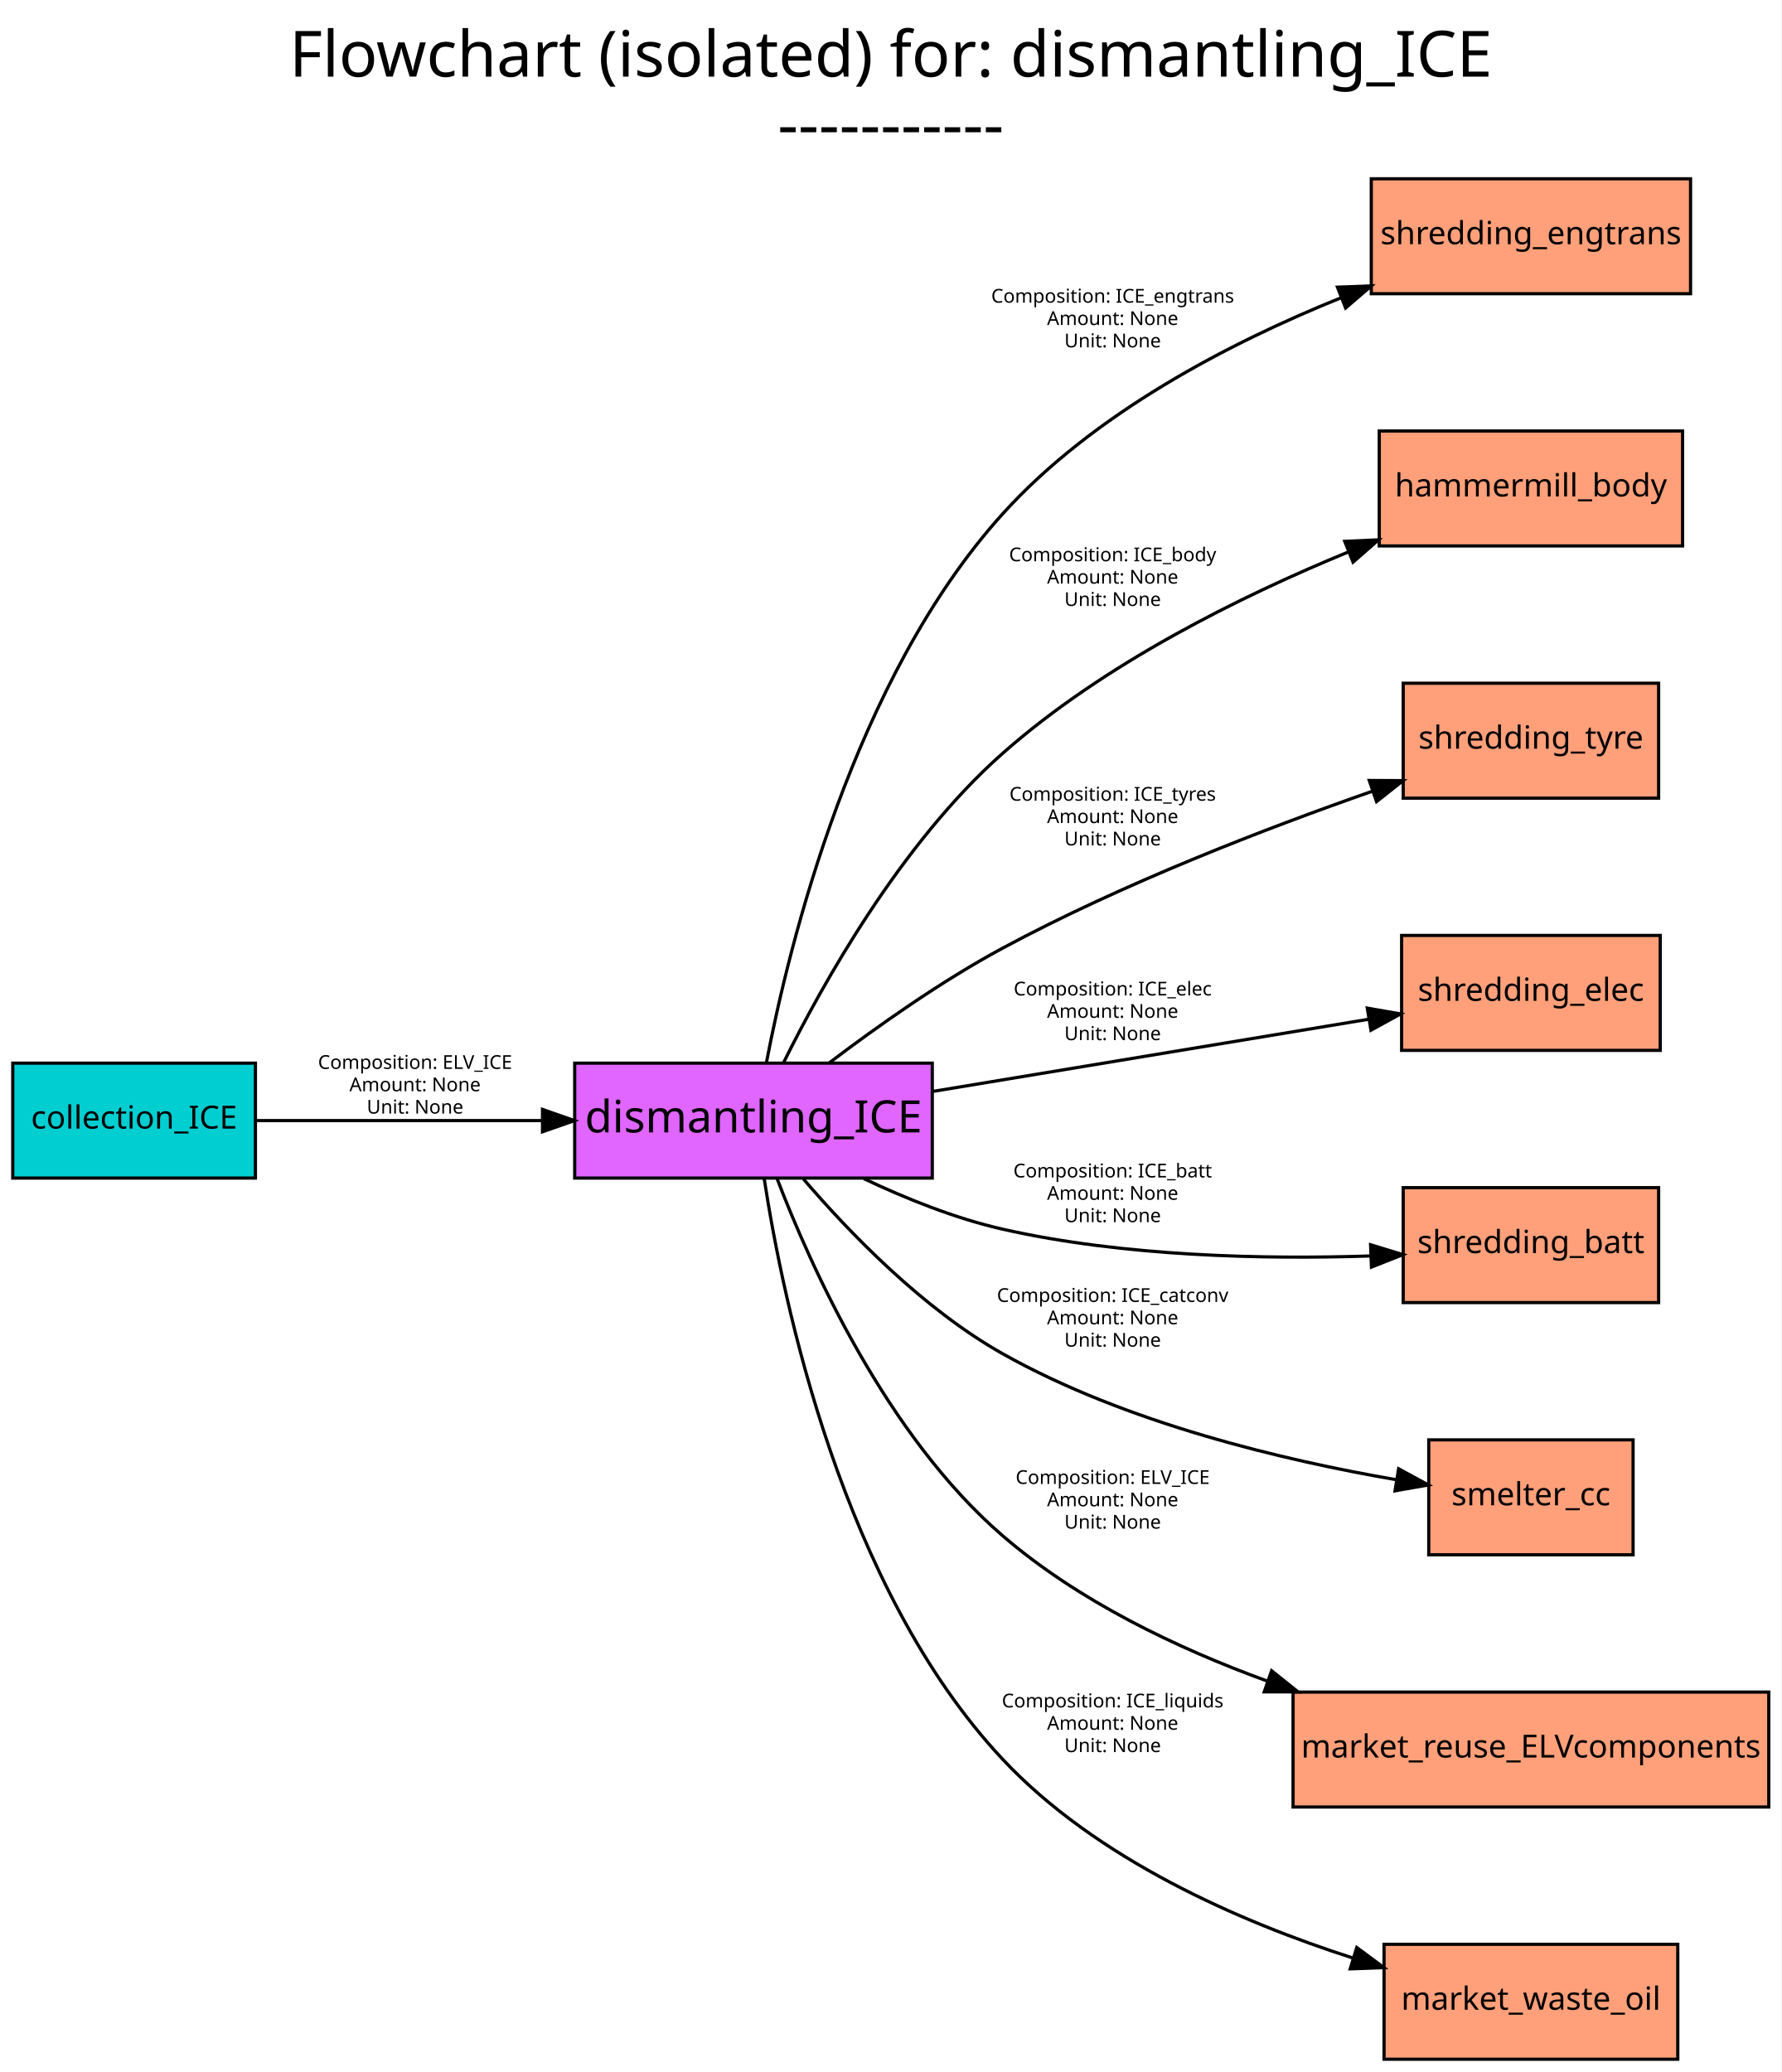
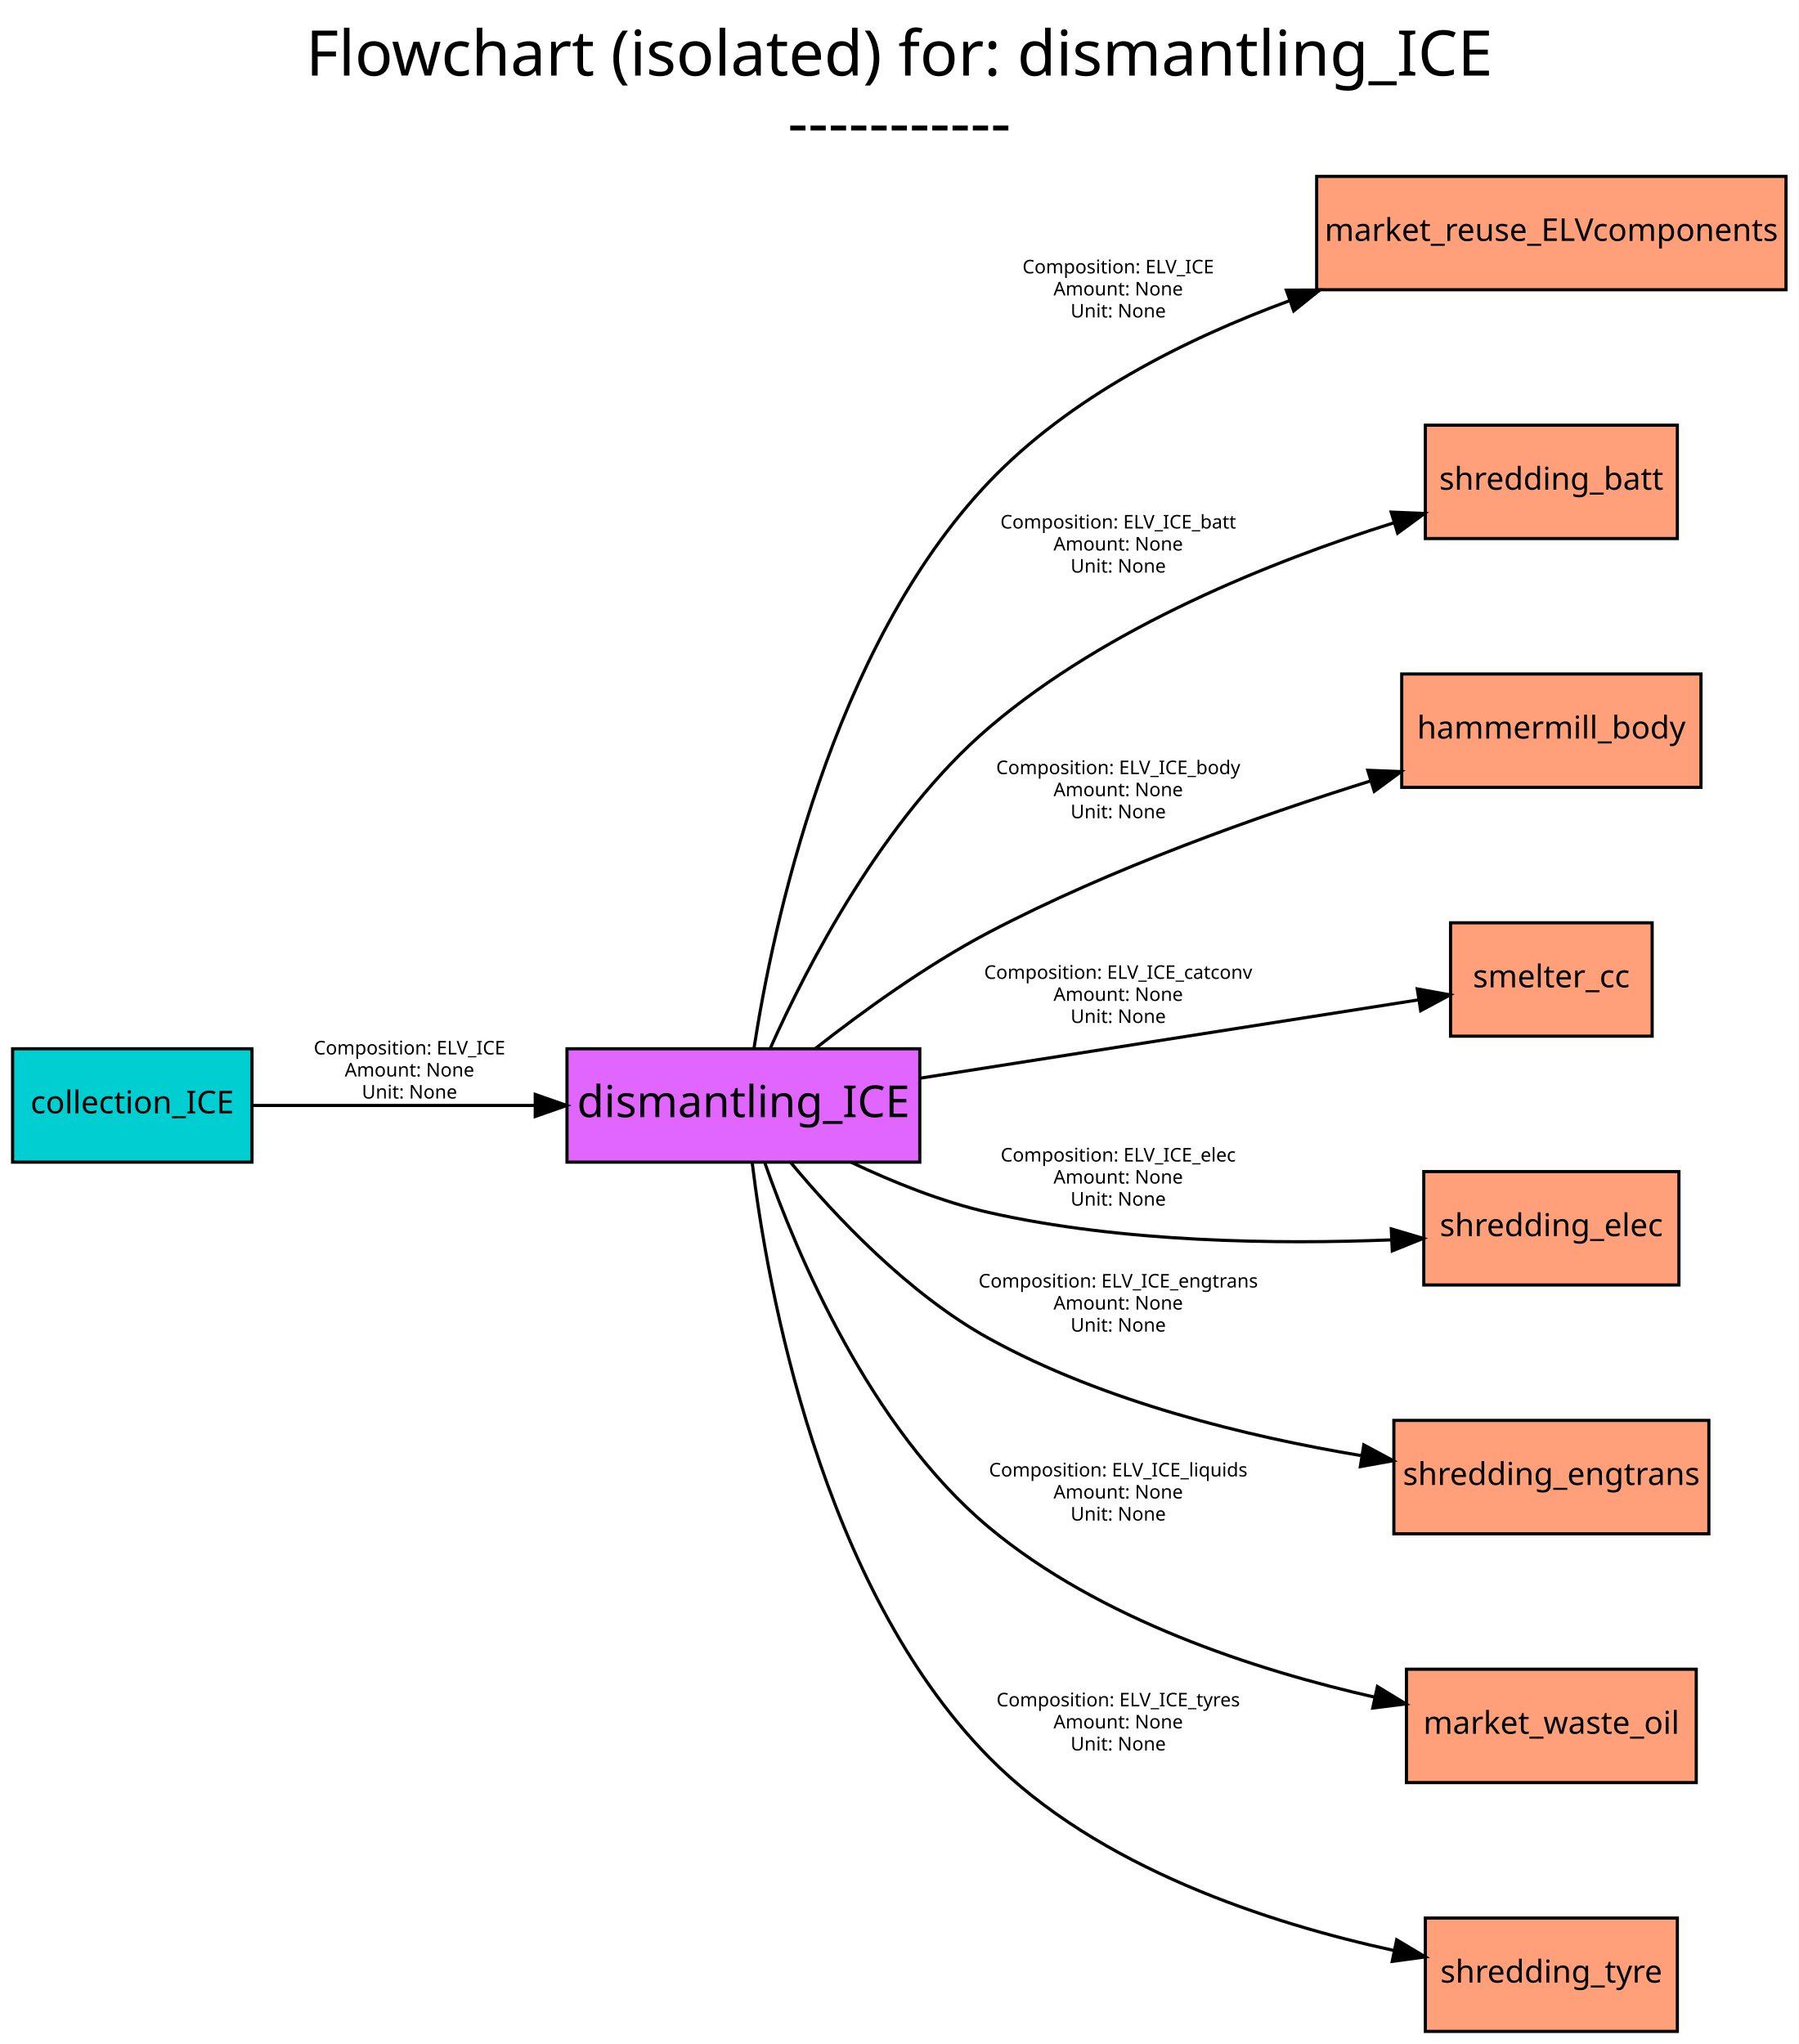
- <svg xmlns="http://www.w3.org/2000/svg" width="558pt" height="649pt" viewBox="0.00 0.00 558.00 649.00">
+ <svg xmlns="http://www.w3.org/2000/svg" width="571pt" height="649pt" viewBox="0.00 0.00 571.00 649.00">
  <g id="graph0" class="graph" transform="scale(1 1) rotate(0) translate(4 645)">
-     <polygon fill="white" stroke="transparent" points="-4,4 -4,-645 554,-645 554,4 -4,4" />
-     <text text-anchor="middle" x="275" y="-621" font-family="Cabin" font-size="20.00">Flowchart (isolated) for: dismantling_ICE</text>
-     <text text-anchor="middle" x="275" y="-599" font-family="Cabin" font-size="20.00">-----------</text>
+     <polygon fill="white" stroke="transparent" points="-4,4 -4,-645 567,-645 567,4 -4,4" />
+     <text text-anchor="middle" x="281.5" y="-621" font-family="Cabin" font-size="20.00">Flowchart (isolated) for: dismantling_ICE</text>
+     <text text-anchor="middle" x="281.5" y="-599" font-family="Cabin" font-size="20.00">-----------</text>
    <g id="node1" class="node">
      <polygon fill="#e066ff" stroke="black" points="288,-312 176,-312 176,-276 288,-276 288,-312" />
      <text text-anchor="middle" x="232" y="-290.3" font-family="Cabin" font-size="14.00">dismantling_ICE</text>
    </g>
    <g id="node3" class="node">
-       <polygon fill="#ffa07a" stroke="black" points="525.5,-589 425.5,-589 425.5,-553 525.5,-553 525.5,-589" />
-       <text text-anchor="middle" x="475.5" y="-568.5" font-family="Cabin" font-size="10.00">shredding_engtrans</text>
+       <polygon fill="#ffa07a" stroke="black" points="563,-589 414,-589 414,-553 563,-553 563,-589" />
+       <text text-anchor="middle" x="488.5" y="-568.5" font-family="Cabin" font-size="10.00">market_reuse_ELVcomponents</text>
    </g>
    <g id="edge2" class="edge">
-       <path fill="none" stroke="black" d="M236.05,-312.17C243.05,-348.79 263.36,-432.37 310,-484 338.51,-515.56 381.19,-537.66 415.93,-551.69" />
-       <polygon fill="black" stroke="black" points="414.91,-555.05 425.5,-555.44 417.46,-548.53 414.91,-555.05" />
-       <text text-anchor="middle" x="344.5" y="-550.2" font-family="Cabin" font-size="6.00">Composition: ICE_engtrans</text>
-       <text text-anchor="middle" x="344.5" y="-543.2" font-family="Cabin" font-size="6.00">Amount: None </text>
-       <text text-anchor="middle" x="344.5" y="-536.2" font-family="Cabin" font-size="6.00">Unit: None</text>
+       <path fill="none" stroke="black" d="M235.35,-312.03C241.2,-350.06 259.74,-439.27 310,-492 335.63,-518.89 372.06,-537.26 405.25,-549.47" />
+       <polygon fill="black" stroke="black" points="404.38,-552.87 414.97,-552.91 406.71,-546.28 404.38,-552.87" />
+       <text text-anchor="middle" x="351" y="-558.2" font-family="Cabin" font-size="6.00">Composition: ELV_ICE</text>
+       <text text-anchor="middle" x="351" y="-551.2" font-family="Cabin" font-size="6.00">Amount: None </text>
+       <text text-anchor="middle" x="351" y="-544.2" font-family="Cabin" font-size="6.00">Unit: None</text>
    </g>
    <g id="node4" class="node">
-       <polygon fill="#ffa07a" stroke="black" points="523,-510 428,-510 428,-474 523,-474 523,-510" />
-       <text text-anchor="middle" x="475.5" y="-489.5" font-family="Cabin" font-size="10.00">hammermill_body</text>
+       <polygon fill="#ffa07a" stroke="black" points="528.5,-510 448.5,-510 448.5,-474 528.5,-474 528.5,-510" />
+       <text text-anchor="middle" x="488.5" y="-489.5" font-family="Cabin" font-size="10.00">shredding_batt</text>
    </g>
    <g id="edge3" class="edge">
-       <path fill="none" stroke="black" d="M241.37,-312.05C253.53,-336.64 278.14,-380.83 310,-409 341.65,-436.99 384.43,-458.19 418.43,-472.16" />
-       <polygon fill="black" stroke="black" points="417.19,-475.43 427.77,-475.91 419.79,-468.93 417.19,-475.43" />
-       <text text-anchor="middle" x="344.5" y="-469.2" font-family="Cabin" font-size="6.00">Composition: ICE_body</text>
-       <text text-anchor="middle" x="344.5" y="-462.2" font-family="Cabin" font-size="6.00">Amount: None </text>
-       <text text-anchor="middle" x="344.5" y="-455.2" font-family="Cabin" font-size="6.00">Unit: None</text>
+       <path fill="none" stroke="black" d="M240.57,-312.23C252.09,-338.01 276.32,-385.21 310,-414 347.47,-446.02 400.14,-466.93 438.37,-478.96" />
+       <polygon fill="black" stroke="black" points="437.66,-482.4 448.25,-481.97 439.7,-475.71 437.66,-482.4" />
+       <text text-anchor="middle" x="351" y="-477.2" font-family="Cabin" font-size="6.00">Composition: ELV_ICE_batt</text>
+       <text text-anchor="middle" x="351" y="-470.2" font-family="Cabin" font-size="6.00">Amount: None </text>
+       <text text-anchor="middle" x="351" y="-463.2" font-family="Cabin" font-size="6.00">Unit: None</text>
    </g>
    <g id="node5" class="node">
-       <polygon fill="#ffa07a" stroke="black" points="515.5,-431 435.5,-431 435.5,-395 515.5,-395 515.5,-431" />
-       <text text-anchor="middle" x="475.5" y="-410.5" font-family="Cabin" font-size="10.00">shredding_tyre</text>
+       <polygon fill="#ffa07a" stroke="black" points="536,-431 441,-431 441,-395 536,-395 536,-431" />
+       <text text-anchor="middle" x="488.5" y="-410.5" font-family="Cabin" font-size="10.00">hammermill_body</text>
    </g>
    <g id="edge4" class="edge">
-       <path fill="none" stroke="black" d="M255.67,-312.04C270.54,-323.32 290.74,-337.63 310,-348 347.4,-368.14 392.42,-385.5 425.9,-397.19" />
-       <polygon fill="black" stroke="black" points="424.86,-400.54 435.46,-400.49 427.15,-393.92 424.86,-400.54" />
-       <text text-anchor="middle" x="344.5" y="-394.2" font-family="Cabin" font-size="6.00">Composition: ICE_tyres</text>
-       <text text-anchor="middle" x="344.5" y="-387.2" font-family="Cabin" font-size="6.00">Amount: None </text>
-       <text text-anchor="middle" x="344.5" y="-380.2" font-family="Cabin" font-size="6.00">Unit: None</text>
+       <path fill="none" stroke="black" d="M254.85,-312.08C269.72,-323.75 290.22,-338.62 310,-349 348.71,-369.31 395.3,-385.84 431.03,-397.01" />
+       <polygon fill="black" stroke="black" points="430.22,-400.42 440.81,-400.01 432.28,-393.73 430.22,-400.42" />
+       <text text-anchor="middle" x="351" y="-399.2" font-family="Cabin" font-size="6.00">Composition: ELV_ICE_body</text>
+       <text text-anchor="middle" x="351" y="-392.2" font-family="Cabin" font-size="6.00">Amount: None </text>
+       <text text-anchor="middle" x="351" y="-385.2" font-family="Cabin" font-size="6.00">Unit: None</text>
    </g>
    <g id="node6" class="node">
-       <polygon fill="#ffa07a" stroke="black" points="516,-352 435,-352 435,-316 516,-316 516,-352" />
-       <text text-anchor="middle" x="475.5" y="-331.5" font-family="Cabin" font-size="10.00">shredding_elec</text>
+       <polygon fill="#ffa07a" stroke="black" points="520.5,-352 456.5,-352 456.5,-316 520.5,-316 520.5,-352" />
+       <text text-anchor="middle" x="488.5" y="-331.5" font-family="Cabin" font-size="10.00">smelter_cc</text>
    </g>
    <g id="edge5" class="edge">
-       <path fill="none" stroke="black" d="M288.1,-303.13C329.21,-309.94 384.9,-319.16 424.68,-325.75" />
-       <polygon fill="black" stroke="black" points="424.25,-329.23 434.69,-327.41 425.4,-322.32 424.25,-329.23" />
-       <text text-anchor="middle" x="344.5" y="-333.2" font-family="Cabin" font-size="6.00">Composition: ICE_elec</text>
-       <text text-anchor="middle" x="344.5" y="-326.2" font-family="Cabin" font-size="6.00">Amount: None </text>
-       <text text-anchor="middle" x="344.5" y="-319.2" font-family="Cabin" font-size="6.00">Unit: None</text>
+       <path fill="none" stroke="black" d="M288.22,-302.68C335.76,-310.15 403.3,-320.77 446.26,-327.52" />
+       <polygon fill="black" stroke="black" points="445.93,-331.01 456.36,-329.11 447.02,-324.09 445.93,-331.01" />
+       <text text-anchor="middle" x="351" y="-334.2" font-family="Cabin" font-size="6.00">Composition: ELV_ICE_catconv</text>
+       <text text-anchor="middle" x="351" y="-327.2" font-family="Cabin" font-size="6.00">Amount: None </text>
+       <text text-anchor="middle" x="351" y="-320.2" font-family="Cabin" font-size="6.00">Unit: None</text>
    </g>
    <g id="node7" class="node">
-       <polygon fill="#ffa07a" stroke="black" points="515.5,-273 435.5,-273 435.5,-237 515.5,-237 515.5,-273" />
-       <text text-anchor="middle" x="475.5" y="-252.5" font-family="Cabin" font-size="10.00">shredding_batt</text>
+       <polygon fill="#ffa07a" stroke="black" points="529,-273 448,-273 448,-237 529,-237 529,-273" />
+       <text text-anchor="middle" x="488.5" y="-252.5" font-family="Cabin" font-size="10.00">shredding_elec</text>
    </g>
    <g id="edge6" class="edge">
-       <path fill="none" stroke="black" d="M266.53,-275.83C279.69,-269.6 295.18,-263.36 310,-260 347.97,-251.39 392.12,-250.53 425.12,-251.6" />
-       <polygon fill="black" stroke="black" points="425.28,-255.11 435.41,-252.02 425.56,-248.12 425.28,-255.11" />
-       <text text-anchor="middle" x="344.5" y="-276.2" font-family="Cabin" font-size="6.00">Composition: ICE_batt</text>
-       <text text-anchor="middle" x="344.5" y="-269.2" font-family="Cabin" font-size="6.00">Amount: None </text>
-       <text text-anchor="middle" x="344.5" y="-262.2" font-family="Cabin" font-size="6.00">Unit: None</text>
+       <path fill="none" stroke="black" d="M266.14,-275.99C279.39,-269.71 295.03,-263.38 310,-260 352.29,-250.46 401.67,-249.89 437.6,-251.32" />
+       <polygon fill="black" stroke="black" points="437.68,-254.82 447.83,-251.79 438,-247.83 437.68,-254.82" />
+       <text text-anchor="middle" x="351" y="-276.2" font-family="Cabin" font-size="6.00">Composition: ELV_ICE_elec</text>
+       <text text-anchor="middle" x="351" y="-269.2" font-family="Cabin" font-size="6.00">Amount: None </text>
+       <text text-anchor="middle" x="351" y="-262.2" font-family="Cabin" font-size="6.00">Unit: None</text>
    </g>
    <g id="node8" class="node">
-       <polygon fill="#ffa07a" stroke="black" points="507.5,-194 443.5,-194 443.5,-158 507.5,-158 507.5,-194" />
-       <text text-anchor="middle" x="475.5" y="-173.5" font-family="Cabin" font-size="10.00">smelter_cc</text>
+       <polygon fill="#ffa07a" stroke="black" points="538.5,-194 438.5,-194 438.5,-158 538.5,-158 538.5,-194" />
+       <text text-anchor="middle" x="488.5" y="-173.5" font-family="Cabin" font-size="10.00">shredding_engtrans</text>
    </g>
    <g id="edge7" class="edge">
-       <path fill="none" stroke="black" d="M247.61,-275.74C261.85,-259.12 284.96,-235.1 310,-221 348.69,-199.21 398.51,-187.51 433.14,-181.55" />
-       <polygon fill="black" stroke="black" points="434.06,-184.94 443.37,-179.88 432.94,-178.04 434.06,-184.94" />
-       <text text-anchor="middle" x="344.5" y="-237.2" font-family="Cabin" font-size="6.00">Composition: ICE_catconv</text>
-       <text text-anchor="middle" x="344.5" y="-230.2" font-family="Cabin" font-size="6.00">Amount: None </text>
-       <text text-anchor="middle" x="344.5" y="-223.2" font-family="Cabin" font-size="6.00">Unit: None</text>
+       <path fill="none" stroke="black" d="M246.94,-275.99C261.03,-259.02 284.35,-234.15 310,-220 346.43,-199.9 392.08,-188.84 427.97,-182.85" />
+       <polygon fill="black" stroke="black" points="428.96,-186.23 438.29,-181.21 427.86,-179.32 428.96,-186.23" />
+       <text text-anchor="middle" x="351" y="-236.2" font-family="Cabin" font-size="6.00">Composition: ELV_ICE_engtrans</text>
+       <text text-anchor="middle" x="351" y="-229.2" font-family="Cabin" font-size="6.00">Amount: None </text>
+       <text text-anchor="middle" x="351" y="-222.2" font-family="Cabin" font-size="6.00">Unit: None</text>
    </g>
    <g id="node9" class="node">
-       <polygon fill="#ffa07a" stroke="black" points="550,-115 401,-115 401,-79 550,-79 550,-115" />
-       <text text-anchor="middle" x="475.5" y="-94.5" font-family="Cabin" font-size="10.00">market_reuse_ELVcomponents</text>
+       <polygon fill="#ffa07a" stroke="black" points="534.5,-115 442.5,-115 442.5,-79 534.5,-79 534.5,-115" />
+       <text text-anchor="middle" x="488.5" y="-94.5" font-family="Cabin" font-size="10.00">market_waste_oil</text>
    </g>
    <g id="edge8" class="edge">
-       <path fill="none" stroke="black" d="M239.34,-275.96C249.92,-248.3 273.64,-195.34 310,-164 333.71,-143.56 364.49,-128.79 393,-118.42" />
-       <polygon fill="black" stroke="black" points="394.28,-121.68 402.56,-115.06 391.97,-115.07 394.28,-121.68" />
-       <text text-anchor="middle" x="344.5" y="-180.2" font-family="Cabin" font-size="6.00">Composition: ELV_ICE</text>
-       <text text-anchor="middle" x="344.5" y="-173.2" font-family="Cabin" font-size="6.00">Amount: None </text>
-       <text text-anchor="middle" x="344.5" y="-166.2" font-family="Cabin" font-size="6.00">Unit: None</text>
+       <path fill="none" stroke="black" d="M238.85,-275.67C248.9,-247.01 272.09,-191.62 310,-160 345.04,-130.78 394.61,-114.69 432.47,-106.11" />
+       <polygon fill="black" stroke="black" points="433.28,-109.51 442.32,-103.98 431.8,-102.67 433.28,-109.51" />
+       <text text-anchor="middle" x="351" y="-176.2" font-family="Cabin" font-size="6.00">Composition: ELV_ICE_liquids</text>
+       <text text-anchor="middle" x="351" y="-169.2" font-family="Cabin" font-size="6.00">Amount: None </text>
+       <text text-anchor="middle" x="351" y="-162.2" font-family="Cabin" font-size="6.00">Unit: None</text>
    </g>
    <g id="node10" class="node">
-       <polygon fill="#ffa07a" stroke="black" points="521.5,-36 429.5,-36 429.5,0 521.5,0 521.5,-36" />
-       <text text-anchor="middle" x="475.5" y="-15.5" font-family="Cabin" font-size="10.00">market_waste_oil</text>
+       <polygon fill="#ffa07a" stroke="black" points="528.5,-36 448.5,-36 448.5,0 528.5,0 528.5,-36" />
+       <text text-anchor="middle" x="488.5" y="-15.5" font-family="Cabin" font-size="10.00">shredding_tyre</text>
    </g>
    <g id="edge9" class="edge">
-       <path fill="none" stroke="black" d="M235.35,-275.84C241.21,-237.55 259.76,-147.63 310,-94 339.39,-62.63 384.28,-43.09 419.74,-31.7" />
-       <polygon fill="black" stroke="black" points="420.95,-34.99 429.47,-28.69 418.89,-28.3 420.95,-34.99" />
-       <text text-anchor="middle" x="344.5" y="-110.2" font-family="Cabin" font-size="6.00">Composition: ICE_liquids</text>
-       <text text-anchor="middle" x="344.5" y="-103.2" font-family="Cabin" font-size="6.00">Amount: None </text>
-       <text text-anchor="middle" x="344.5" y="-96.2" font-family="Cabin" font-size="6.00">Unit: None</text>
+       <path fill="none" stroke="black" d="M234.79,-275.87C239.62,-236.28 256.44,-141.35 310,-87 344.58,-51.91 399.06,-34.29 438.54,-25.69" />
+       <polygon fill="black" stroke="black" points="439.4,-29.09 448.49,-23.65 437.99,-22.23 439.4,-29.09" />
+       <text text-anchor="middle" x="351" y="-103.2" font-family="Cabin" font-size="6.00">Composition: ELV_ICE_tyres</text>
+       <text text-anchor="middle" x="351" y="-96.2" font-family="Cabin" font-size="6.00">Amount: None </text>
+       <text text-anchor="middle" x="351" y="-89.2" font-family="Cabin" font-size="6.00">Unit: None</text>
    </g>
    <g id="node2" class="node">
      <polygon fill="darkturquoise" stroke="black" points="76,-312 0,-312 0,-276 76,-276 76,-312" />
      <text text-anchor="middle" x="38" y="-291.5" font-family="Cabin" font-size="10.00">collection_ICE</text>
    </g>
    <g id="edge1" class="edge">
      <path fill="none" stroke="black" d="M76.02,-294C101.36,-294 135.66,-294 165.55,-294" />
      <polygon fill="black" stroke="black" points="165.92,-297.5 175.92,-294 165.92,-290.5 165.92,-297.5" />
      <text text-anchor="middle" x="126" y="-310.2" font-family="Cabin" font-size="6.00">Composition: ELV_ICE</text>
      <text text-anchor="middle" x="126" y="-303.2" font-family="Cabin" font-size="6.00">Amount: None </text>
      <text text-anchor="middle" x="126" y="-296.2" font-family="Cabin" font-size="6.00">Unit: None</text>
    </g>
  </g>
</svg>
